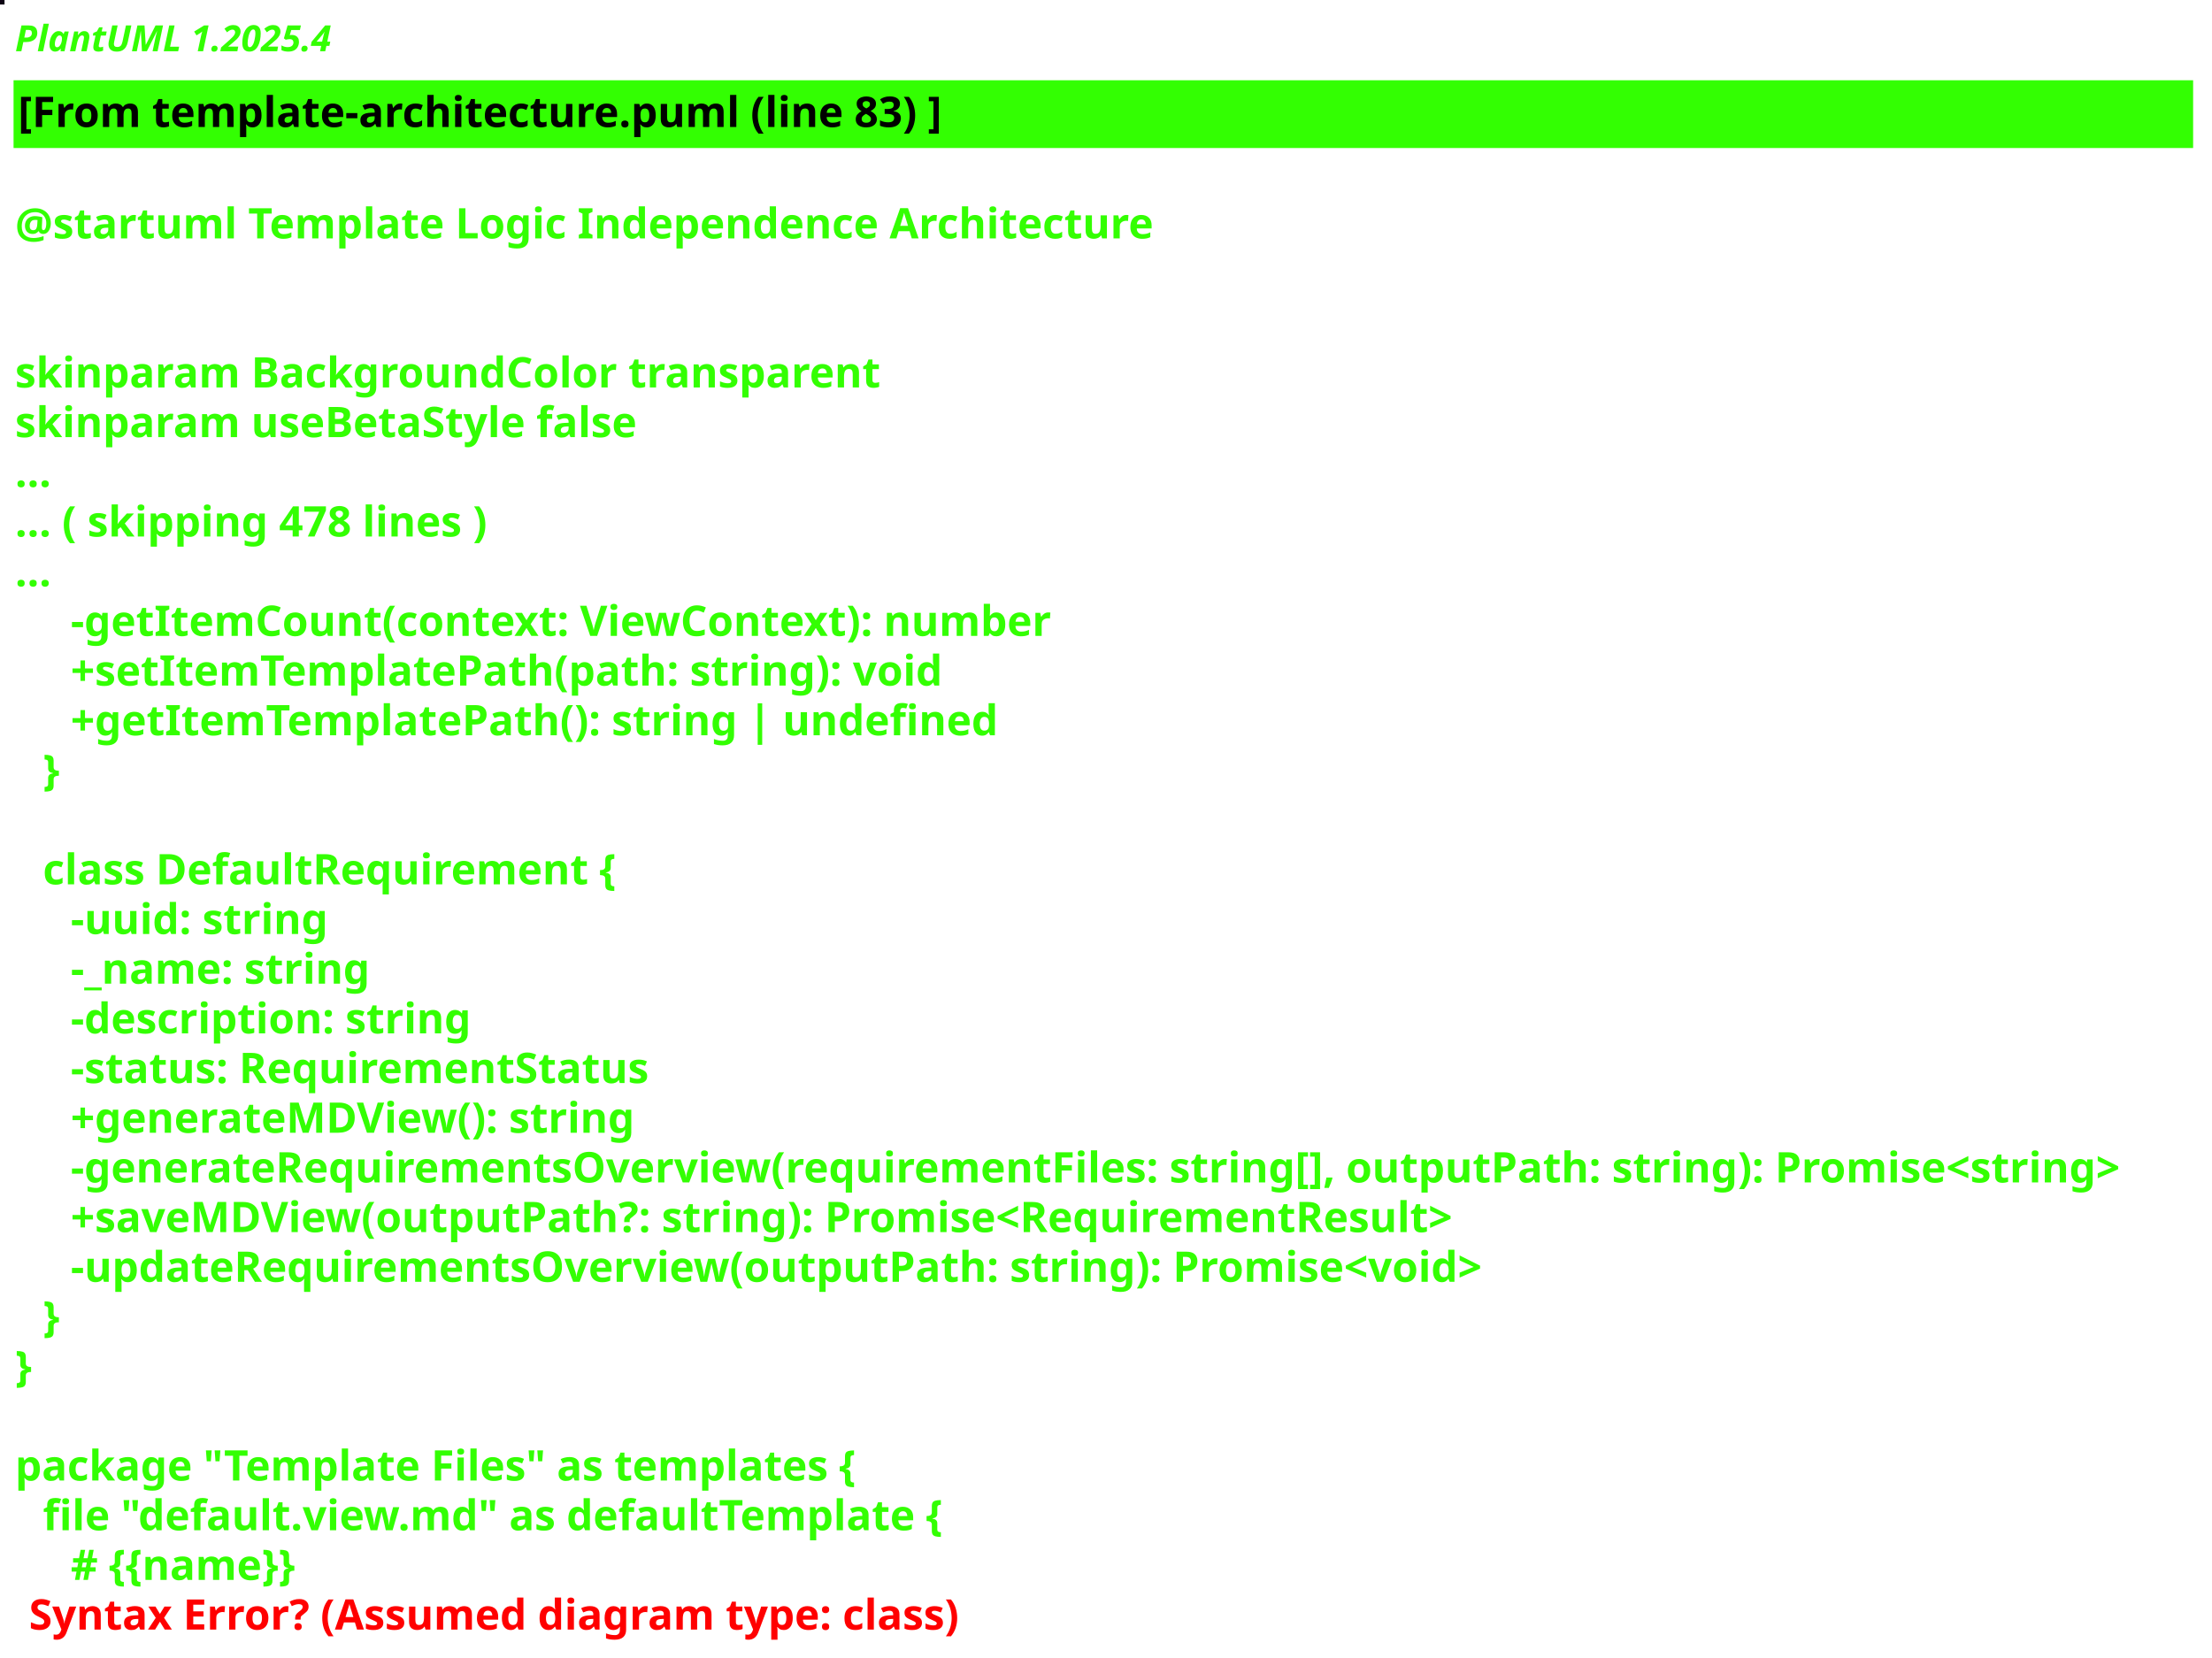
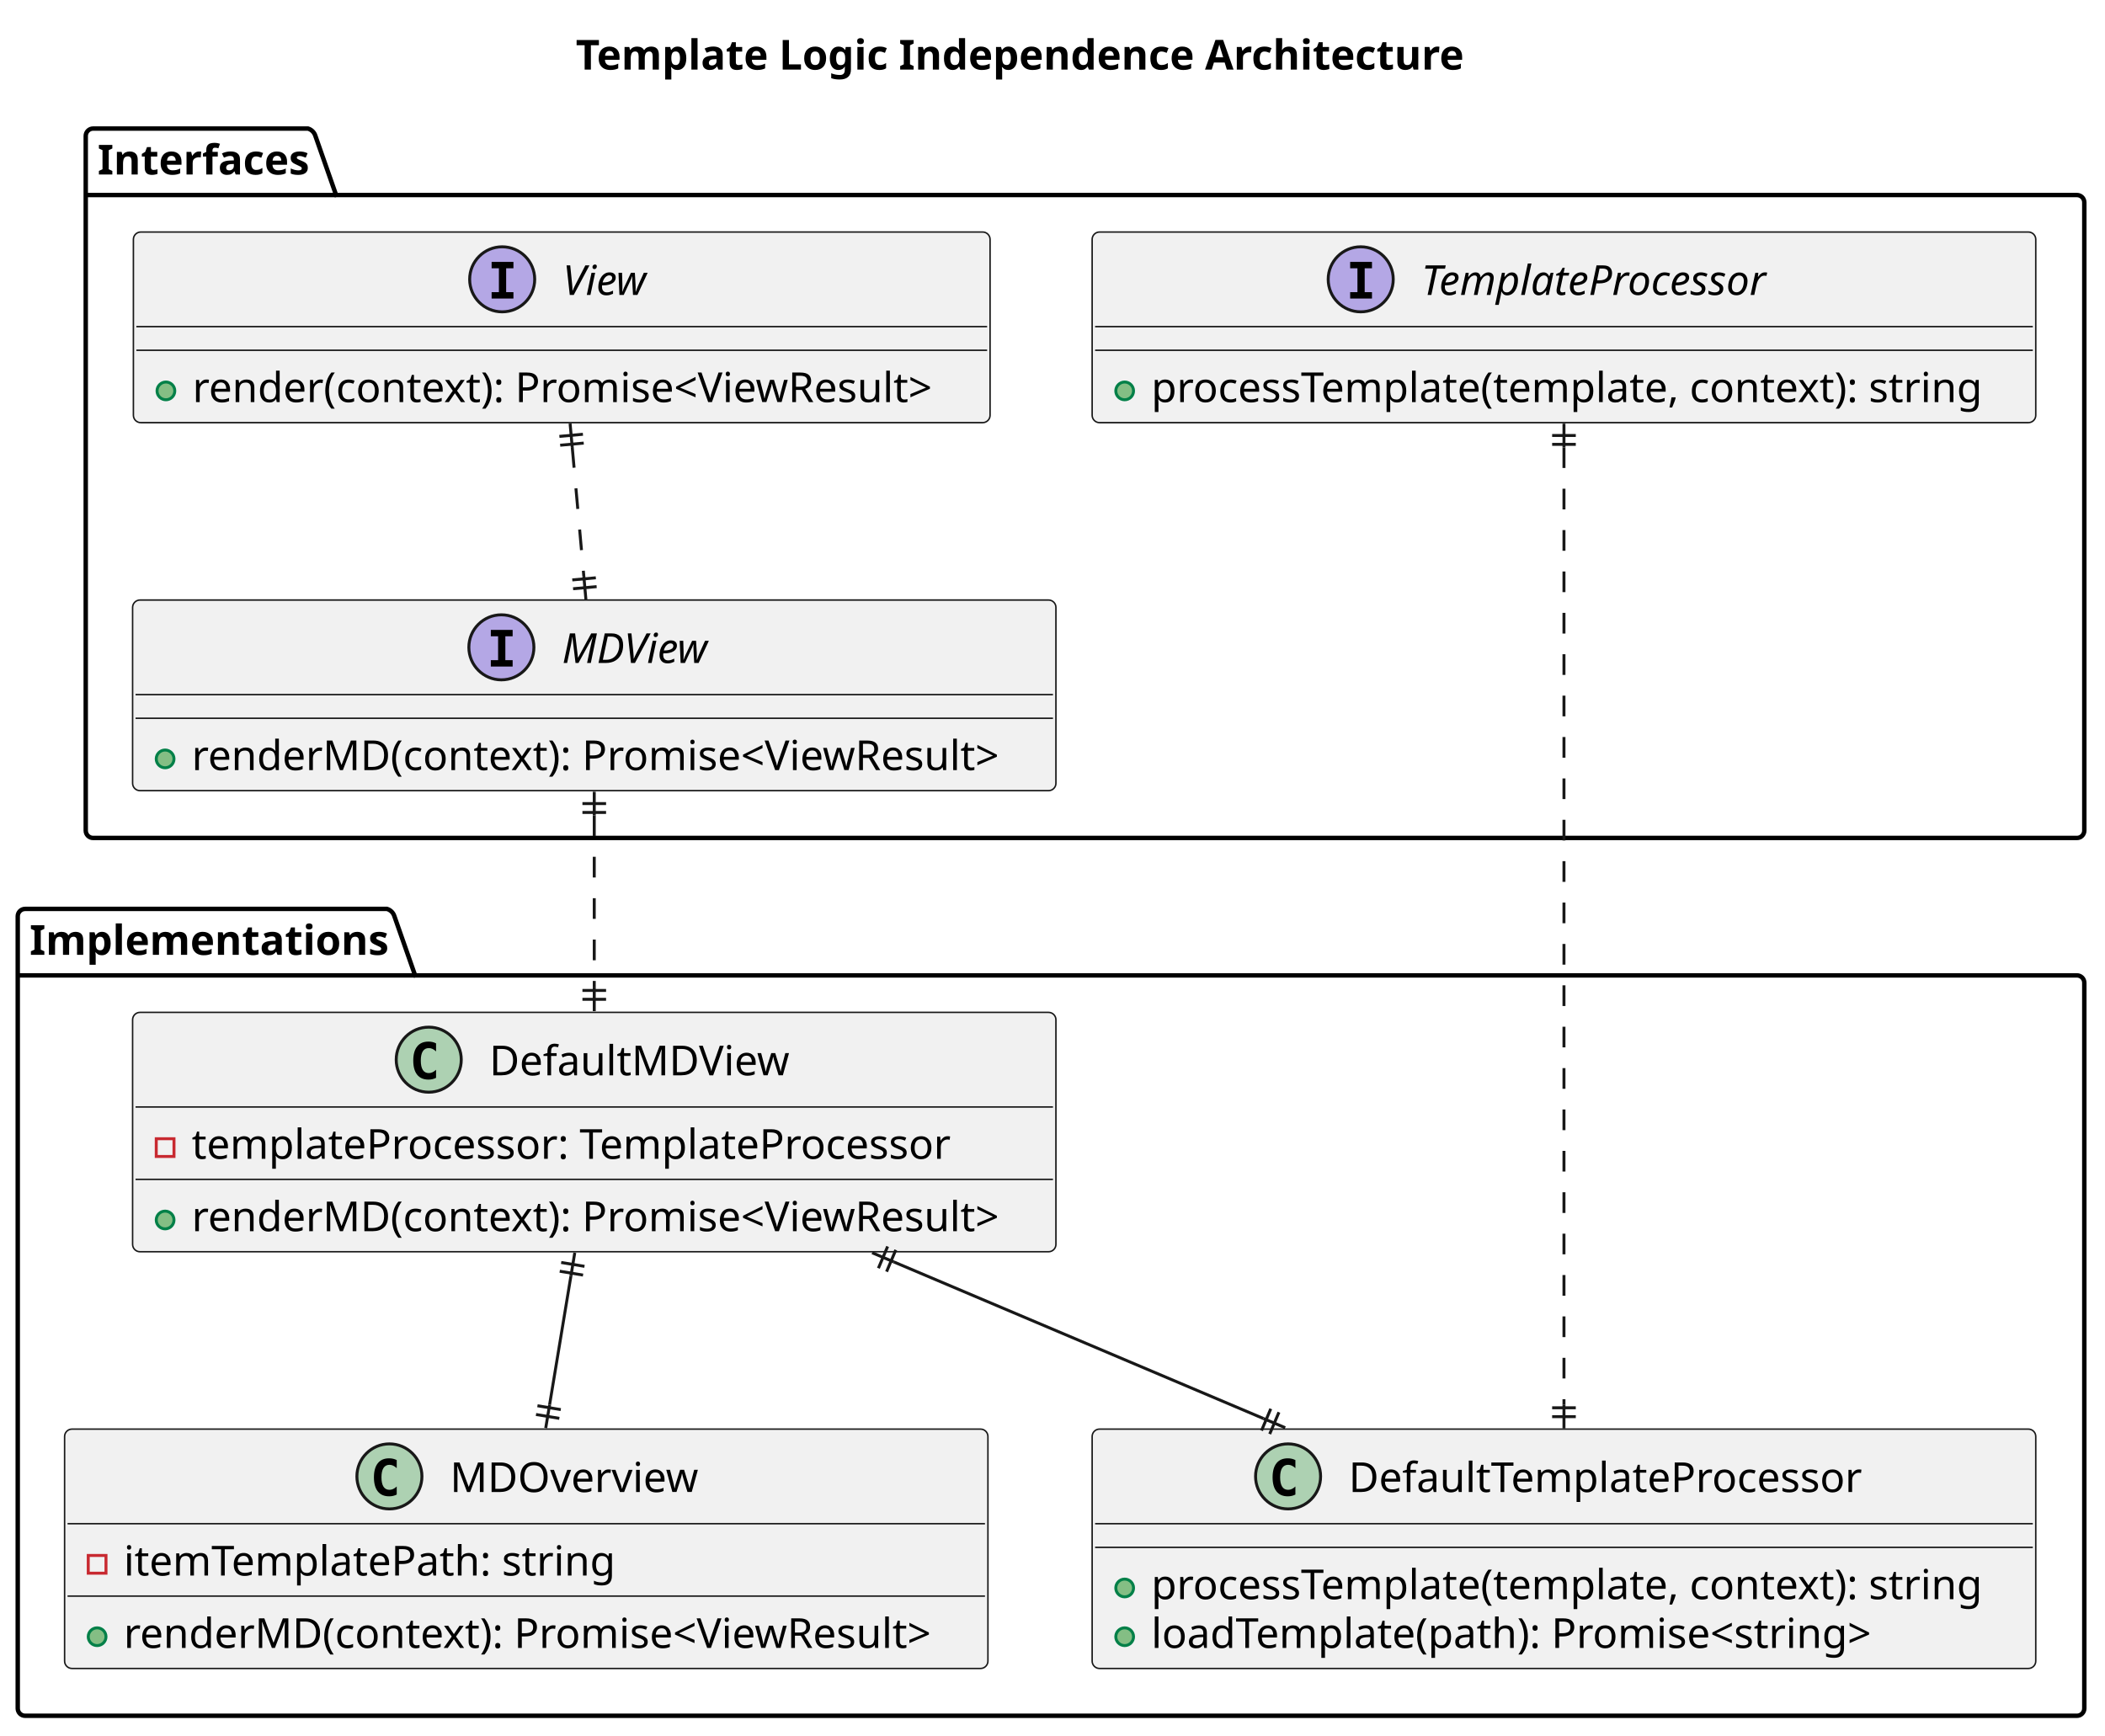
- <svg xmlns="http://www.w3.org/2000/svg" contentStyleType="text/css" height="550px" preserveAspectRatio="none" style="width:734px;height:550px;background:#000000;" version="1.1" viewBox="0 0 734 550" width="734px" zoomAndPan="magnify">
+ <svg xmlns="http://www.w3.org/2000/svg" contentStyleType="text/css" data-diagram-type="CLASS" height="587px" preserveAspectRatio="none" style="width:712px;height:587px;background:#FFFFFF;" version="1.1" viewBox="0 0 712 587" width="712px" zoomAndPan="magnify">
  <defs />
  <g>
-     <rect fill="#0E0314" height="1" style="stroke:#0E0314;stroke-width:1;" width="1" x="0" y="0" />
-     <text fill="#33FF02" font-family="sans-serif" font-size="12" font-style="italic" font-weight="bold" lengthAdjust="spacing" textLength="115.148" x="5" y="17">PlantUML 1.2025.4</text>
-     <rect fill="#33FF02" height="21.488" style="stroke:#33FF02;stroke-width:1;" width="722.237" x="5" y="27.133" />
-     <text fill="#000000" font-family="sans-serif" font-size="14" font-weight="bold" lengthAdjust="spacing" textLength="320.052" x="6" y="42.133">[From template-architecture.puml (line 83) ]</text>
-     <text fill="#33FF02" font-family="sans-serif" font-size="14" font-weight="bold" lengthAdjust="spacing" textLength="4.614" x="5" y="62.621"> </text>
-     <text fill="#33FF02" font-family="sans-serif" font-size="14" font-weight="bold" lengthAdjust="spacing" textLength="386.306" x="5" y="79.109">@startuml Template Logic Independence Architecture</text>
-     <text fill="#33FF02" font-family="sans-serif" font-size="14" font-weight="bold" lengthAdjust="spacing" textLength="4.614" x="5" y="95.598"> </text>
-     <text fill="#33FF02" font-family="sans-serif" font-size="14" font-weight="bold" lengthAdjust="spacing" textLength="4.614" x="5" y="112.086"> </text>
-     <text fill="#33FF02" font-family="sans-serif" font-size="14" font-weight="bold" lengthAdjust="spacing" textLength="294.089" x="5" y="128.574">skinparam BackgroundColor transparent</text>
-     <text fill="#33FF02" font-family="sans-serif" font-size="14" font-weight="bold" lengthAdjust="spacing" textLength="210.964" x="5" y="145.062">skinparam useBetaStyle false</text>
-     <text fill="#33FF02" font-family="sans-serif" font-size="14" font-weight="bold" lengthAdjust="spacing" textLength="10.377" x="5" y="161.551">...</text>
-     <text fill="#33FF02" font-family="sans-serif" font-size="14" font-weight="bold" lengthAdjust="spacing" textLength="168.814" x="5" y="178.039">... ( skipping 478 lines )</text>
-     <text fill="#33FF02" font-family="sans-serif" font-size="14" font-weight="bold" lengthAdjust="spacing" textLength="10.377" x="5" y="194.527">...</text>
-     <text fill="#33FF02" font-family="sans-serif" font-size="14" font-weight="bold" lengthAdjust="spacing" textLength="333.416" x="23.457" y="211.016">-getItemCount(context: ViewContext): number</text>
-     <text fill="#33FF02" font-family="sans-serif" font-size="14" font-weight="bold" lengthAdjust="spacing" textLength="296.994" x="23.457" y="227.504">+setItemTemplatePath(path: string): void</text>
-     <text fill="#33FF02" font-family="sans-serif" font-size="14" font-weight="bold" lengthAdjust="spacing" textLength="314.316" x="23.457" y="243.992">+getItemTemplatePath(): string | undefined</text>
-     <text fill="#33FF02" font-family="sans-serif" font-size="14" font-weight="bold" lengthAdjust="spacing" textLength="5.189" x="14.229" y="260.481">}</text>
-     <text fill="#33FF02" font-family="sans-serif" font-size="14" font-weight="bold" lengthAdjust="spacing" textLength="9.229" x="5" y="276.969">  </text>
-     <text fill="#33FF02" font-family="sans-serif" font-size="14" font-weight="bold" lengthAdjust="spacing" textLength="195.344" x="14.229" y="293.457">class DefaultRequirement {</text>
-     <text fill="#33FF02" font-family="sans-serif" font-size="14" font-weight="bold" lengthAdjust="spacing" textLength="92.169" x="23.457" y="309.945">-uuid: string</text>
-     <text fill="#33FF02" font-family="sans-serif" font-size="14" font-weight="bold" lengthAdjust="spacing" textLength="106.155" x="23.457" y="326.434">-_name: string</text>
-     <text fill="#33FF02" font-family="sans-serif" font-size="14" font-weight="bold" lengthAdjust="spacing" textLength="141.353" x="23.457" y="342.922">-description: string</text>
-     <text fill="#33FF02" font-family="sans-serif" font-size="14" font-weight="bold" lengthAdjust="spacing" textLength="198.406" x="23.457" y="359.41">-status: RequirementStatus</text>
-     <text fill="#33FF02" font-family="sans-serif" font-size="14" font-weight="bold" lengthAdjust="spacing" textLength="194.257" x="23.457" y="375.898">+generateMDView(): string</text>
-     <text fill="#33FF02" font-family="sans-serif" font-size="14" font-weight="bold" lengthAdjust="spacing" textLength="703.78" x="23.457" y="392.387">-generateRequirementsOverview(requirementFiles: string[], outputPath: string): Promise&lt;string&gt;</text>
-     <text fill="#33FF02" font-family="sans-serif" font-size="14" font-weight="bold" lengthAdjust="spacing" textLength="475.986" x="23.457" y="408.875">+saveMDView(outputPath?: string): Promise&lt;RequirementResult&gt;</text>
-     <text fill="#33FF02" font-family="sans-serif" font-size="14" font-weight="bold" lengthAdjust="spacing" textLength="486.938" x="23.457" y="425.363">-updateRequirementsOverview(outputPath: string): Promise&lt;void&gt;</text>
-     <text fill="#33FF02" font-family="sans-serif" font-size="14" font-weight="bold" lengthAdjust="spacing" textLength="5.189" x="14.229" y="441.852">}</text>
-     <text fill="#33FF02" font-family="sans-serif" font-size="14" font-weight="bold" lengthAdjust="spacing" textLength="5.189" x="5" y="458.34">}</text>
-     <text fill="#33FF02" font-family="sans-serif" font-size="14" font-weight="bold" lengthAdjust="spacing" textLength="4.614" x="5" y="474.828"> </text>
-     <text fill="#33FF02" font-family="sans-serif" font-size="14" font-weight="bold" lengthAdjust="spacing" textLength="288.483" x="5" y="491.316">package "Template Files" as templates {</text>
-     <text fill="#33FF02" font-family="sans-serif" font-size="14" font-weight="bold" lengthAdjust="spacing" textLength="307.706" x="14.229" y="507.805">file "default.view.md" as defaultTemplate {</text>
-     <text fill="#33FF02" font-family="sans-serif" font-size="14" font-weight="bold" lengthAdjust="spacing" text-decoration="wavy underline" textLength="73.808" x="23.457" y="524.293"># {{name}}</text>
-     <text fill="#FF0000" font-family="sans-serif" font-size="14" font-weight="bold" lengthAdjust="spacing" textLength="321.077" x="9.614" y="540.781">Syntax Error? (Assumed diagram type: class)</text>
+     <g class="title" data-source-line="1">
+       <text fill="#000000" font-family="sans-serif" font-size="14" font-weight="bold" lengthAdjust="spacing" textLength="308.492" x="194.754" y="23.535">Template Logic Independence Architecture</text>
+     </g>
+     <g class="cluster" data-entity="Interfaces" data-source-line="3" data-uid="ent0002" id="cluster_Interfaces">
+       <path d="M31.5,43.488 L104.182,43.488 A3.75,3.75 0 0 1 106.682,45.988 L113.682,65.977 L702.5,65.977 A2.5,2.5 0 0 1 705,68.477 L705,280.968 A2.5,2.5 0 0 1 702.5,283.468 L31.5,283.468 A2.5,2.5 0 0 1 29,280.968 L29,45.988 A2.5,2.5 0 0 1 31.5,43.488" fill="none" style="stroke:#000000;stroke-width:1.5;" />
+       <line style="stroke:#000000;stroke-width:1.5;" x1="29" x2="113.682" y1="65.977" y2="65.977" />
+       <text fill="#000000" font-family="sans-serif" font-size="14" font-weight="bold" lengthAdjust="spacing" textLength="71.682" x="33" y="59.023">Interfaces</text>
+     </g>
+     <g class="cluster" data-entity="Implementations" data-source-line="17" data-uid="ent0006" id="cluster_Implementations">
+       <path d="M8.5,307.468 L130.906,307.468 A3.75,3.75 0 0 1 133.406,309.968 L140.406,329.957 L702.5,329.957 A2.5,2.5 0 0 1 705,332.457 L705,577.918 A2.5,2.5 0 0 1 702.5,580.418 L8.5,580.418 A2.5,2.5 0 0 1 6,577.918 L6,309.968 A2.5,2.5 0 0 1 8.5,307.468" fill="none" style="stroke:#000000;stroke-width:1.5;" />
+       <line style="stroke:#000000;stroke-width:1.5;" x1="6" x2="140.406" y1="329.957" y2="329.957" />
+       <text fill="#000000" font-family="sans-serif" font-size="14" font-weight="bold" lengthAdjust="spacing" textLength="121.406" x="10" y="323.003">Implementations</text>
+     </g>
+     <g class="entity" data-entity="View" data-source-line="4" data-uid="ent0003" id="entity_View">
+       <rect fill="#F1F1F1" height="64.488" rx="2.5" ry="2.5" style="stroke:#181818;stroke-width:0.5;" width="289.765" x="45.12" y="78.488" />
+       <ellipse cx="169.859" cy="94.488" fill="#B4A7E5" rx="11" ry="11" style="stroke:#181818;stroke-width:1;" />
+       <path d="M166.286,90.753 L166.286,88.595 L173.666,88.595 L173.666,90.753 L171.201,90.753 L171.201,98.83 L173.666,98.83 L173.666,100.988 L166.286,100.988 L166.286,98.83 L168.752,98.83 L168.752,90.753 Z " fill="#000000" />
+       <text fill="#000000" font-family="sans-serif" font-size="14" font-style="italic" lengthAdjust="spacing" textLength="31.787" x="190.359" y="99.779">View</text>
+       <line style="stroke:#181818;stroke-width:0.5;" x1="46.12" x2="333.885" y1="110.488" y2="110.488" />
+       <line style="stroke:#181818;stroke-width:0.5;" x1="46.12" x2="333.885" y1="118.488" y2="118.488" />
+       <ellipse cx="56.12" cy="132.232" fill="#84BE84" rx="3" ry="3" style="stroke:#038048;stroke-width:1;" />
+       <text fill="#000000" font-family="sans-serif" font-size="14" lengthAdjust="spacing" textLength="263.765" x="65.12" y="136.023">render(context): Promise&lt;ViewResult&gt;</text>
+     </g>
+     <g class="entity" data-entity="MDView" data-source-line="8" data-uid="ent0004" id="entity_MDView">
+       <rect fill="#F1F1F1" height="64.488" rx="2.5" ry="2.5" style="stroke:#181818;stroke-width:0.5;" width="312.31" x="44.85" y="202.978" />
+       <ellipse cx="169.589" cy="218.978" fill="#B4A7E5" rx="11" ry="11" style="stroke:#181818;stroke-width:1;" />
+       <path d="M166.017,215.243 L166.017,213.085 L173.396,213.085 L173.396,215.243 L170.931,215.243 L170.931,223.32 L173.396,223.32 L173.396,225.478 L166.017,225.478 L166.017,223.32 L168.482,223.32 L168.482,215.243 Z " fill="#000000" />
+       <text fill="#000000" font-family="sans-serif" font-size="14" font-style="italic" lengthAdjust="spacing" textLength="54.332" x="190.089" y="224.269">MDView</text>
+       <line style="stroke:#181818;stroke-width:0.5;" x1="45.85" x2="356.16" y1="234.978" y2="234.978" />
+       <line style="stroke:#181818;stroke-width:0.5;" x1="45.85" x2="356.16" y1="242.978" y2="242.978" />
+       <ellipse cx="55.85" cy="256.722" fill="#84BE84" rx="3" ry="3" style="stroke:#038048;stroke-width:1;" />
+       <text fill="#000000" font-family="sans-serif" font-size="14" lengthAdjust="spacing" textLength="286.31" x="64.85" y="260.513">renderMD(context): Promise&lt;ViewResult&gt;</text>
+     </g>
+     <g class="entity" data-entity="TemplateProcessor" data-source-line="12" data-uid="ent0005" id="entity_TemplateProcessor">
+       <rect fill="#F1F1F1" height="64.488" rx="2.5" ry="2.5" style="stroke:#181818;stroke-width:0.5;" width="319.173" x="369.41" y="78.488" />
+       <ellipse cx="460.253" cy="94.488" fill="#B4A7E5" rx="11" ry="11" style="stroke:#181818;stroke-width:1;" />
+       <path d="M456.68,90.753 L456.68,88.595 L464.06,88.595 L464.06,90.753 L461.595,90.753 L461.595,98.83 L464.06,98.83 L464.06,100.988 L456.68,100.988 L456.68,98.83 L459.146,98.83 L459.146,90.753 Z " fill="#000000" />
+       <text fill="#000000" font-family="sans-serif" font-size="14" font-style="italic" lengthAdjust="spacing" textLength="128.987" x="480.753" y="99.779">TemplateProcessor</text>
+       <line style="stroke:#181818;stroke-width:0.5;" x1="370.41" x2="687.583" y1="110.488" y2="110.488" />
+       <line style="stroke:#181818;stroke-width:0.5;" x1="370.41" x2="687.583" y1="118.488" y2="118.488" />
+       <ellipse cx="380.41" cy="132.232" fill="#84BE84" rx="3" ry="3" style="stroke:#038048;stroke-width:1;" />
+       <text fill="#000000" font-family="sans-serif" font-size="14" lengthAdjust="spacing" textLength="293.173" x="389.41" y="136.023">processTemplate(template, context): string</text>
+     </g>
+     <g class="entity" data-entity="DefaultTemplateProcessor" data-source-line="18" data-uid="ent0007" id="entity_DefaultTemplateProcessor">
+       <rect fill="#F1F1F1" height="80.977" rx="2.5" ry="2.5" style="stroke:#181818;stroke-width:0.5;" width="319.173" x="369.41" y="483.438" />
+       <ellipse cx="435.684" cy="499.438" fill="#ADD1B2" rx="11" ry="11" style="stroke:#181818;stroke-width:1;" />
+       <path d="M438.158,505.581 Q437.577,505.88 436.937,506.03 Q436.298,506.179 435.593,506.179 Q433.086,506.179 431.766,504.527 Q430.446,502.875 430.446,499.754 Q430.446,496.625 431.766,494.973 Q433.086,493.321 435.593,493.321 Q436.298,493.321 436.946,493.471 Q437.593,493.62 438.158,493.919 L438.158,496.641 Q437.527,496.06 436.933,495.791 Q436.34,495.521 435.709,495.521 Q434.364,495.521 433.679,496.587 Q432.995,497.654 432.995,499.754 Q432.995,501.846 433.679,502.913 Q434.364,503.979 435.709,503.979 Q436.34,503.979 436.933,503.709 Q437.527,503.44 438.158,502.859 Z " fill="#000000" />
+       <text fill="#000000" font-family="sans-serif" font-size="14" lengthAdjust="spacing" textLength="178.124" x="456.184" y="504.729">DefaultTemplateProcessor</text>
+       <line style="stroke:#181818;stroke-width:0.5;" x1="370.41" x2="687.583" y1="515.438" y2="515.438" />
+       <line style="stroke:#181818;stroke-width:0.5;" x1="370.41" x2="687.583" y1="523.438" y2="523.438" />
+       <ellipse cx="380.41" cy="537.182" fill="#84BE84" rx="3" ry="3" style="stroke:#038048;stroke-width:1;" />
+       <text fill="#000000" font-family="sans-serif" font-size="14" lengthAdjust="spacing" textLength="293.173" x="389.41" y="540.973">processTemplate(template, context): string</text>
+       <ellipse cx="380.41" cy="553.671" fill="#84BE84" rx="3" ry="3" style="stroke:#038048;stroke-width:1;" />
+       <text fill="#000000" font-family="sans-serif" font-size="14" lengthAdjust="spacing" textLength="256.915" x="389.41" y="557.462">loadTemplate(path): Promise&lt;string&gt;</text>
+     </g>
+     <g class="entity" data-entity="DefaultMDView" data-source-line="23" data-uid="ent0008" id="entity_DefaultMDView">
+       <rect fill="#F1F1F1" height="80.977" rx="2.5" ry="2.5" style="stroke:#181818;stroke-width:0.5;" width="312.31" x="44.85" y="342.468" />
+       <ellipse cx="145.02" cy="358.468" fill="#ADD1B2" rx="11" ry="11" style="stroke:#181818;stroke-width:1;" />
+       <path d="M147.494,364.611 Q146.912,364.91 146.273,365.06 Q145.634,365.209 144.929,365.209 Q142.422,365.209 141.102,363.557 Q139.782,361.905 139.782,358.784 Q139.782,355.655 141.102,354.003 Q142.422,352.351 144.929,352.351 Q145.634,352.351 146.282,352.5 Q146.929,352.65 147.494,352.949 L147.494,355.671 Q146.863,355.09 146.269,354.821 Q145.676,354.551 145.045,354.551 Q143.7,354.551 143.015,355.618 Q142.331,356.684 142.331,358.784 Q142.331,360.876 143.015,361.943 Q143.7,363.009 145.045,363.009 Q145.676,363.009 146.269,362.74 Q146.863,362.47 147.494,361.889 Z " fill="#000000" />
+       <text fill="#000000" font-family="sans-serif" font-size="14" lengthAdjust="spacing" textLength="103.469" x="165.52" y="363.759">DefaultMDView</text>
+       <line style="stroke:#181818;stroke-width:0.5;" x1="45.85" x2="356.16" y1="374.468" y2="374.468" />
+       <rect fill="none" height="6" style="stroke:#C82930;stroke-width:1;" width="6" x="52.85" y="385.212" />
+       <text fill="#000000" font-family="sans-serif" font-size="14" lengthAdjust="spacing" textLength="263.218" x="64.85" y="392.003">templateProcessor: TemplateProcessor</text>
+       <line style="stroke:#181818;stroke-width:0.5;" x1="45.85" x2="356.16" y1="398.957" y2="398.957" />
+       <ellipse cx="55.85" cy="412.701" fill="#84BE84" rx="3" ry="3" style="stroke:#038048;stroke-width:1;" />
+       <text fill="#000000" font-family="sans-serif" font-size="14" lengthAdjust="spacing" textLength="286.31" x="64.85" y="416.492">renderMD(context): Promise&lt;ViewResult&gt;</text>
+     </g>
+     <g class="entity" data-entity="MDOverview" data-source-line="28" data-uid="ent0009" id="entity_MDOverview">
+       <rect fill="#F1F1F1" height="80.977" rx="2.5" ry="2.5" style="stroke:#181818;stroke-width:0.5;" width="312.31" x="21.85" y="483.438" />
+       <ellipse cx="131.717" cy="499.438" fill="#ADD1B2" rx="11" ry="11" style="stroke:#181818;stroke-width:1;" />
+       <path d="M134.19,505.581 Q133.609,505.88 132.97,506.03 Q132.331,506.179 131.625,506.179 Q129.119,506.179 127.799,504.527 Q126.479,502.875 126.479,499.754 Q126.479,496.625 127.799,494.973 Q129.119,493.321 131.625,493.321 Q132.331,493.321 132.978,493.471 Q133.626,493.62 134.19,493.919 L134.19,496.641 Q133.56,496.06 132.966,495.791 Q132.373,495.521 131.742,495.521 Q130.397,495.521 129.712,496.587 Q129.027,497.654 129.027,499.754 Q129.027,501.846 129.712,502.913 Q130.397,503.979 131.742,503.979 Q132.373,503.979 132.966,503.709 Q133.56,503.44 134.19,502.859 Z " fill="#000000" />
+       <text fill="#000000" font-family="sans-serif" font-size="14" lengthAdjust="spacing" textLength="84.075" x="152.217" y="504.729">MDOverview</text>
+       <line style="stroke:#181818;stroke-width:0.5;" x1="22.85" x2="333.16" y1="515.438" y2="515.438" />
+       <rect fill="none" height="6" style="stroke:#C82930;stroke-width:1;" width="6" x="29.85" y="526.182" />
+       <text fill="#000000" font-family="sans-serif" font-size="14" lengthAdjust="spacing" textLength="171.322" x="41.85" y="532.973">itemTemplatePath: string</text>
+       <line style="stroke:#181818;stroke-width:0.5;" x1="22.85" x2="333.16" y1="539.927" y2="539.927" />
+       <ellipse cx="32.85" cy="553.671" fill="#84BE84" rx="3" ry="3" style="stroke:#038048;stroke-width:1;" />
+       <text fill="#000000" font-family="sans-serif" font-size="14" lengthAdjust="spacing" textLength="286.31" x="41.85" y="557.462">renderMD(context): Promise&lt;ViewResult&gt;</text>
+     </g>
+     <g class="link" data-entity-1="TemplateProcessor" data-entity-2="DefaultTemplateProcessor" data-source-line="34" data-uid="lnk10" id="link_TemplateProcessor_DefaultTemplateProcessor">
+       <path codeLine="34" d="M529,151.318 C529,225.318 529,393.798 529,475.228" fill="none" id="TemplateProcessor-DefaultTemplateProcessor" style="stroke:#181818;stroke-width:1;stroke-dasharray:7,7;" />
+       <line style="stroke:#181818;stroke-width:1;" x1="525" x2="533" y1="147.318" y2="147.318" />
+       <line style="stroke:#181818;stroke-width:1;" x1="525" x2="533" y1="150.318" y2="150.318" />
+       <line style="stroke:#181818;stroke-width:1;" x1="529" x2="529" y1="151.318" y2="143.318" />
+       <line style="stroke:#181818;stroke-width:1;" x1="533" x2="525" y1="479.228" y2="479.228" />
+       <line style="stroke:#181818;stroke-width:1;" x1="533" x2="525" y1="476.228" y2="476.228" />
+       <line style="stroke:#181818;stroke-width:1;" x1="529" x2="529" y1="475.228" y2="483.228" />
+     </g>
+     <g class="link" data-entity-1="View" data-entity-2="MDView" data-source-line="35" data-uid="lnk11" id="link_View_MDView">
+       <path codeLine="35" d="M193.549,151.246 C195.199,169.536 195.825,176.55 197.465,194.82" fill="none" id="View-MDView" style="stroke:#181818;stroke-width:1;stroke-dasharray:7,7;" />
+       <line style="stroke:#181818;stroke-width:1;" x1="189.206" x2="197.173" y1="147.621" y2="146.903" />
+       <line style="stroke:#181818;stroke-width:1;" x1="189.475" x2="197.443" y1="150.609" y2="149.891" />
+       <line style="stroke:#181818;stroke-width:1;" x1="193.549" x2="192.83" y1="151.246" y2="143.278" />
+       <line style="stroke:#181818;stroke-width:1;" x1="201.806" x2="193.838" y1="198.447" y2="199.162" />
+       <line style="stroke:#181818;stroke-width:1;" x1="201.538" x2="193.57" y1="195.459" y2="196.174" />
+       <line style="stroke:#181818;stroke-width:1;" x1="197.465" x2="198.18" y1="194.82" y2="202.788" />
+     </g>
+     <g class="link" data-entity-1="MDView" data-entity-2="DefaultMDView" data-source-line="36" data-uid="lnk12" id="link_MDView_DefaultMDView">
+       <path codeLine="36" d="M201,275.838 C201,297.608 201,310.698 201,334.048" fill="none" id="MDView-DefaultMDView" style="stroke:#181818;stroke-width:1;stroke-dasharray:7,7;" />
+       <line style="stroke:#181818;stroke-width:1;" x1="197" x2="205" y1="271.838" y2="271.838" />
+       <line style="stroke:#181818;stroke-width:1;" x1="197" x2="205" y1="274.838" y2="274.838" />
+       <line style="stroke:#181818;stroke-width:1;" x1="201" x2="201" y1="275.838" y2="267.838" />
+       <line style="stroke:#181818;stroke-width:1;" x1="205" x2="197" y1="338.048" y2="338.048" />
+       <line style="stroke:#181818;stroke-width:1;" x1="205" x2="197" y1="335.048" y2="335.048" />
+       <line style="stroke:#181818;stroke-width:1;" x1="201" x2="201" y1="334.048" y2="342.048" />
+     </g>
+     <g class="link" data-entity-1="DefaultMDView" data-entity-2="MDOverview" data-source-line="37" data-uid="lnk13" id="link_DefaultMDView_MDOverview">
+       <path codeLine="37" d="M193.104,431.671 C190.024,450.281 188.976,456.596 185.896,475.206" fill="none" id="DefaultMDView-MDOverview" style="stroke:#181818;stroke-width:1;" />
+       <line style="stroke:#181818;stroke-width:1;" x1="189.811" x2="197.703" y1="427.072" y2="428.378" />
+       <line style="stroke:#181818;stroke-width:1;" x1="189.321" x2="197.213" y1="430.031" y2="431.337" />
+       <line style="stroke:#181818;stroke-width:1;" x1="193.104" x2="194.41" y1="431.671" y2="423.778" />
+       <line style="stroke:#181818;stroke-width:1;" x1="189.189" x2="181.297" y1="479.805" y2="478.499" />
+       <line style="stroke:#181818;stroke-width:1;" x1="189.679" x2="181.787" y1="476.845" y2="475.539" />
+       <line style="stroke:#181818;stroke-width:1;" x1="185.896" x2="184.59" y1="475.206" y2="483.098" />
+     </g>
+     <g class="link" data-entity-1="DefaultMDView" data-entity-2="DefaultTemplateProcessor" data-source-line="38" data-uid="lnk14" id="link_DefaultMDView_DefaultTemplateProcessor">
+       <path codeLine="38" d="M302.356,426.899 C346.186,445.469 383.484,461.278 427.344,479.858" fill="none" id="DefaultMDView-DefaultTemplateProcessor" style="stroke:#181818;stroke-width:1;" />
+       <line style="stroke:#181818;stroke-width:1;" x1="297.113" x2="300.233" y1="429.022" y2="421.656" />
+       <line style="stroke:#181818;stroke-width:1;" x1="299.875" x2="302.996" y1="430.192" y2="422.826" />
+       <line style="stroke:#181818;stroke-width:1;" x1="302.356" x2="294.99" y1="426.899" y2="423.778" />
+       <line style="stroke:#181818;stroke-width:1;" x1="432.587" x2="429.467" y1="477.735" y2="485.101" />
+       <line style="stroke:#181818;stroke-width:1;" x1="429.825" x2="426.704" y1="476.565" y2="483.931" />
+       <line style="stroke:#181818;stroke-width:1;" x1="427.344" x2="434.71" y1="479.858" y2="482.978" />
+     </g>
  </g>
</svg>
